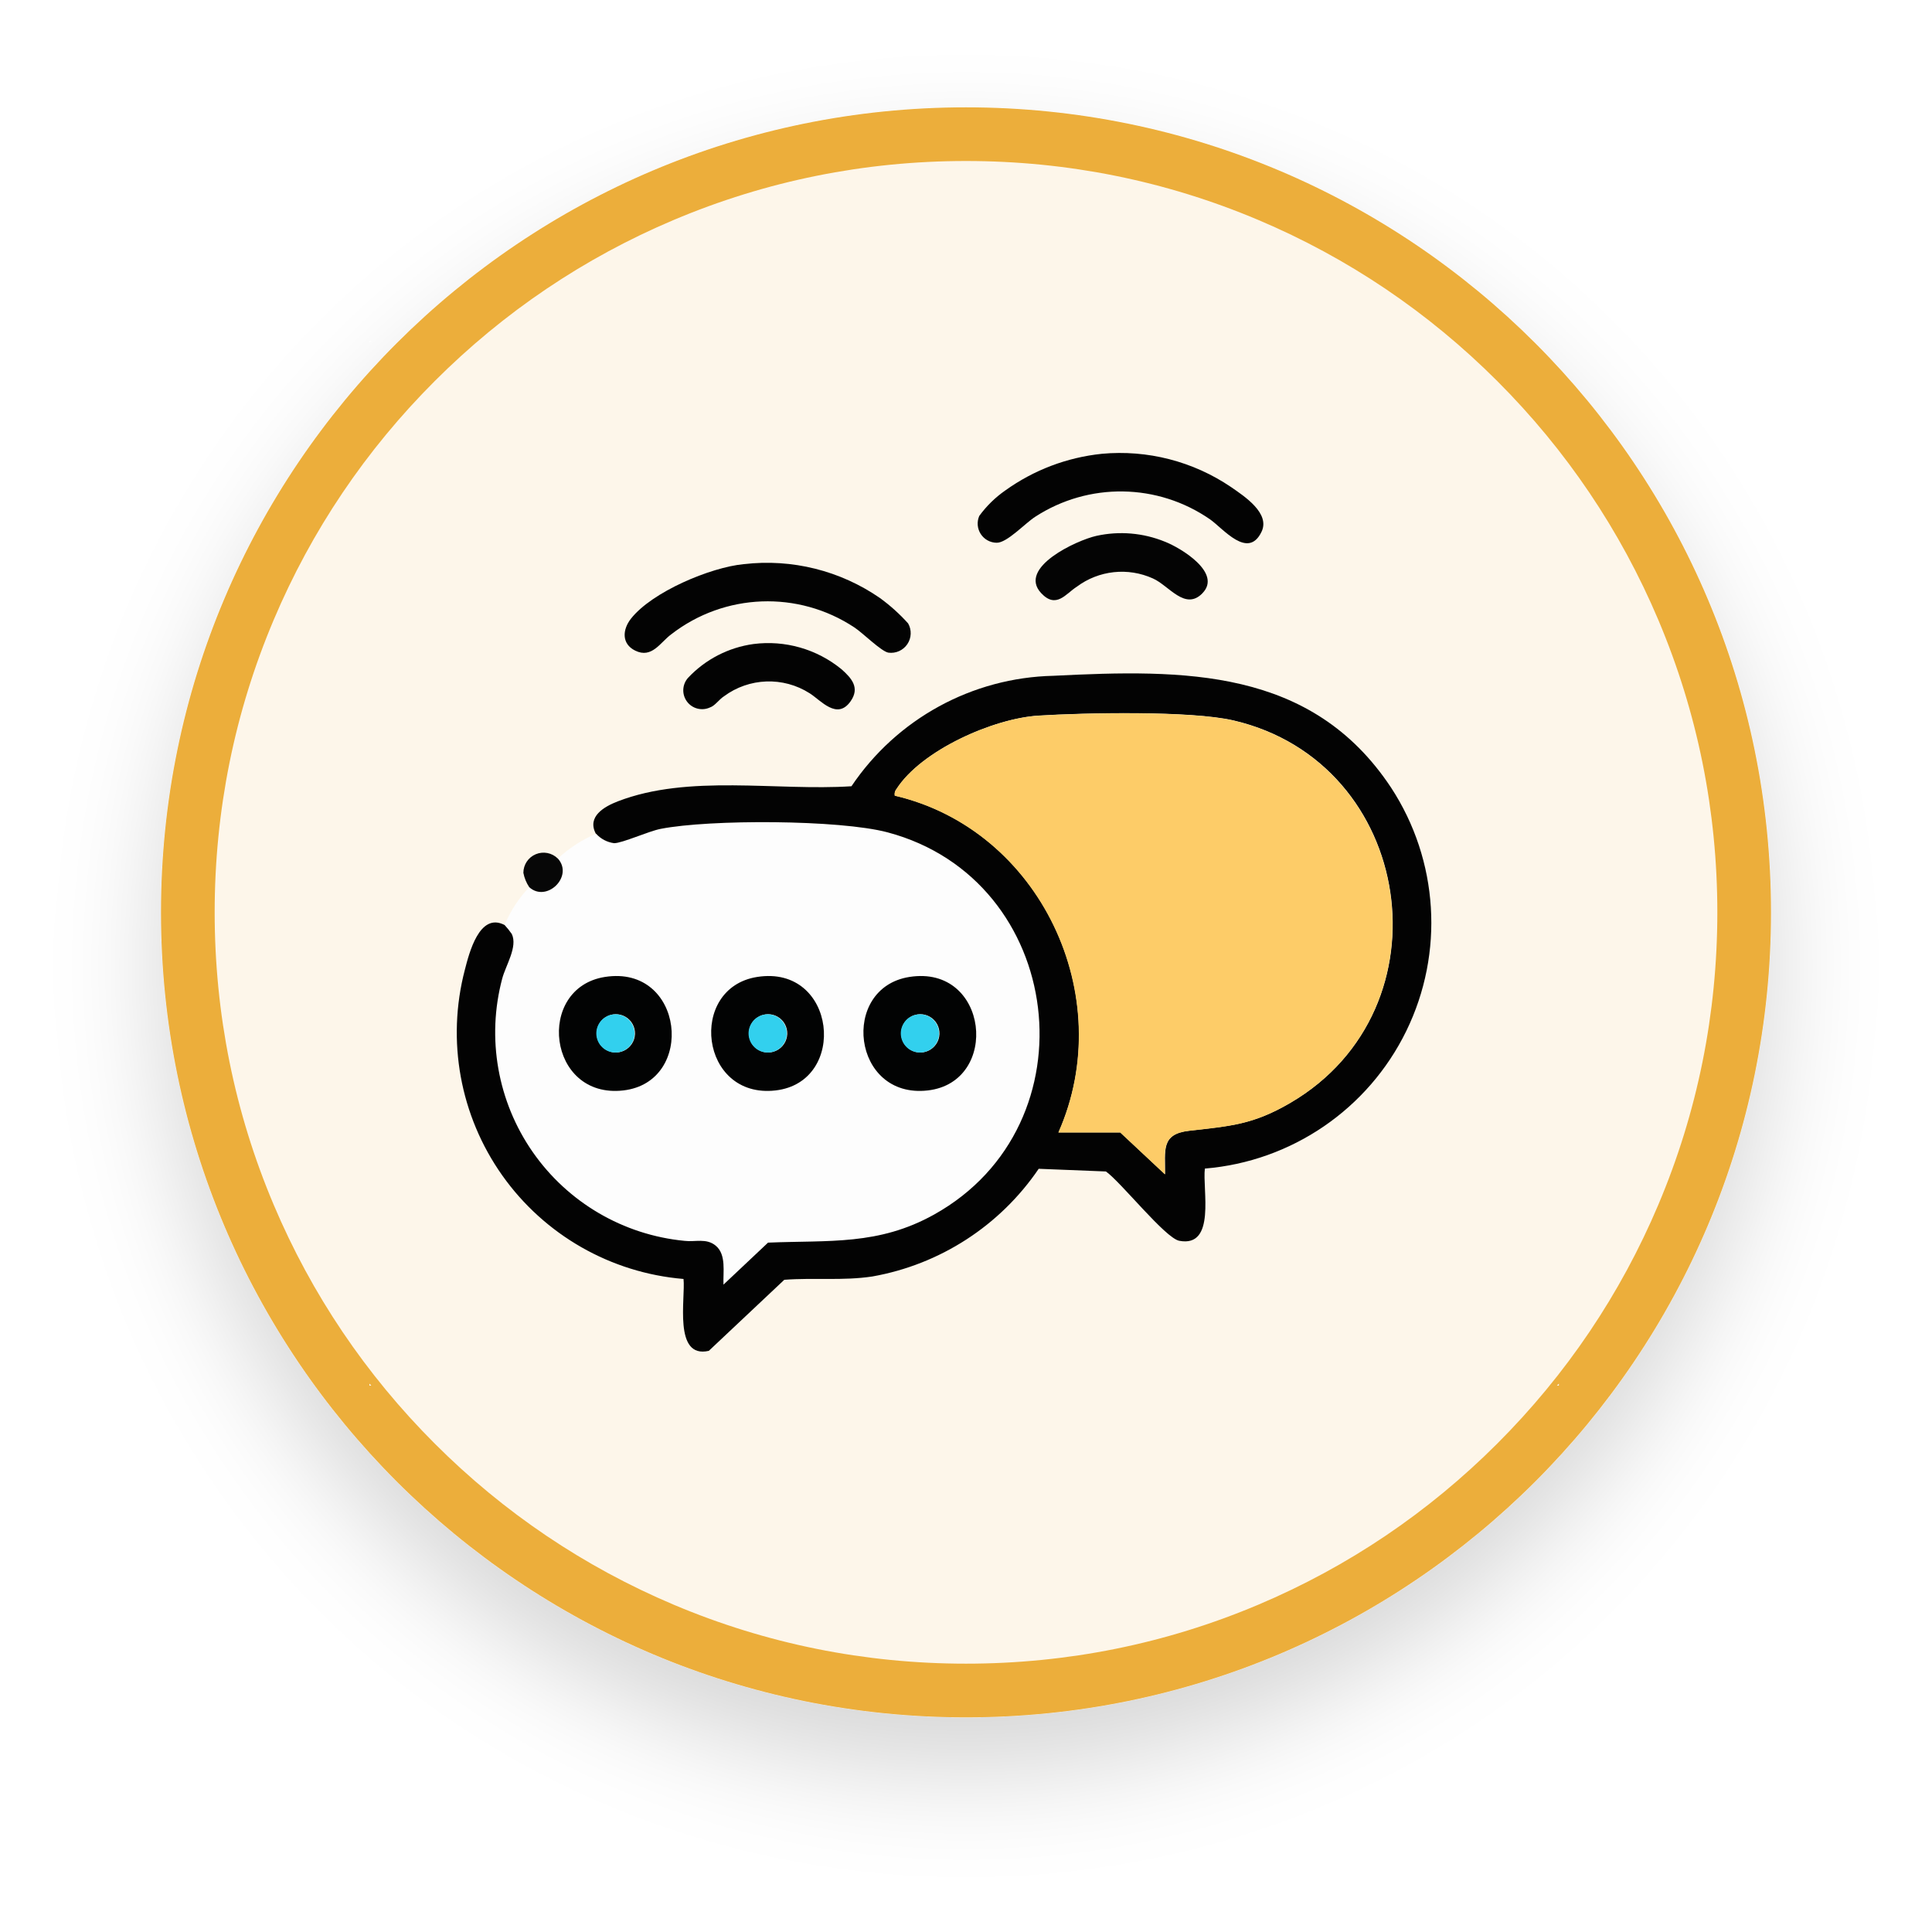
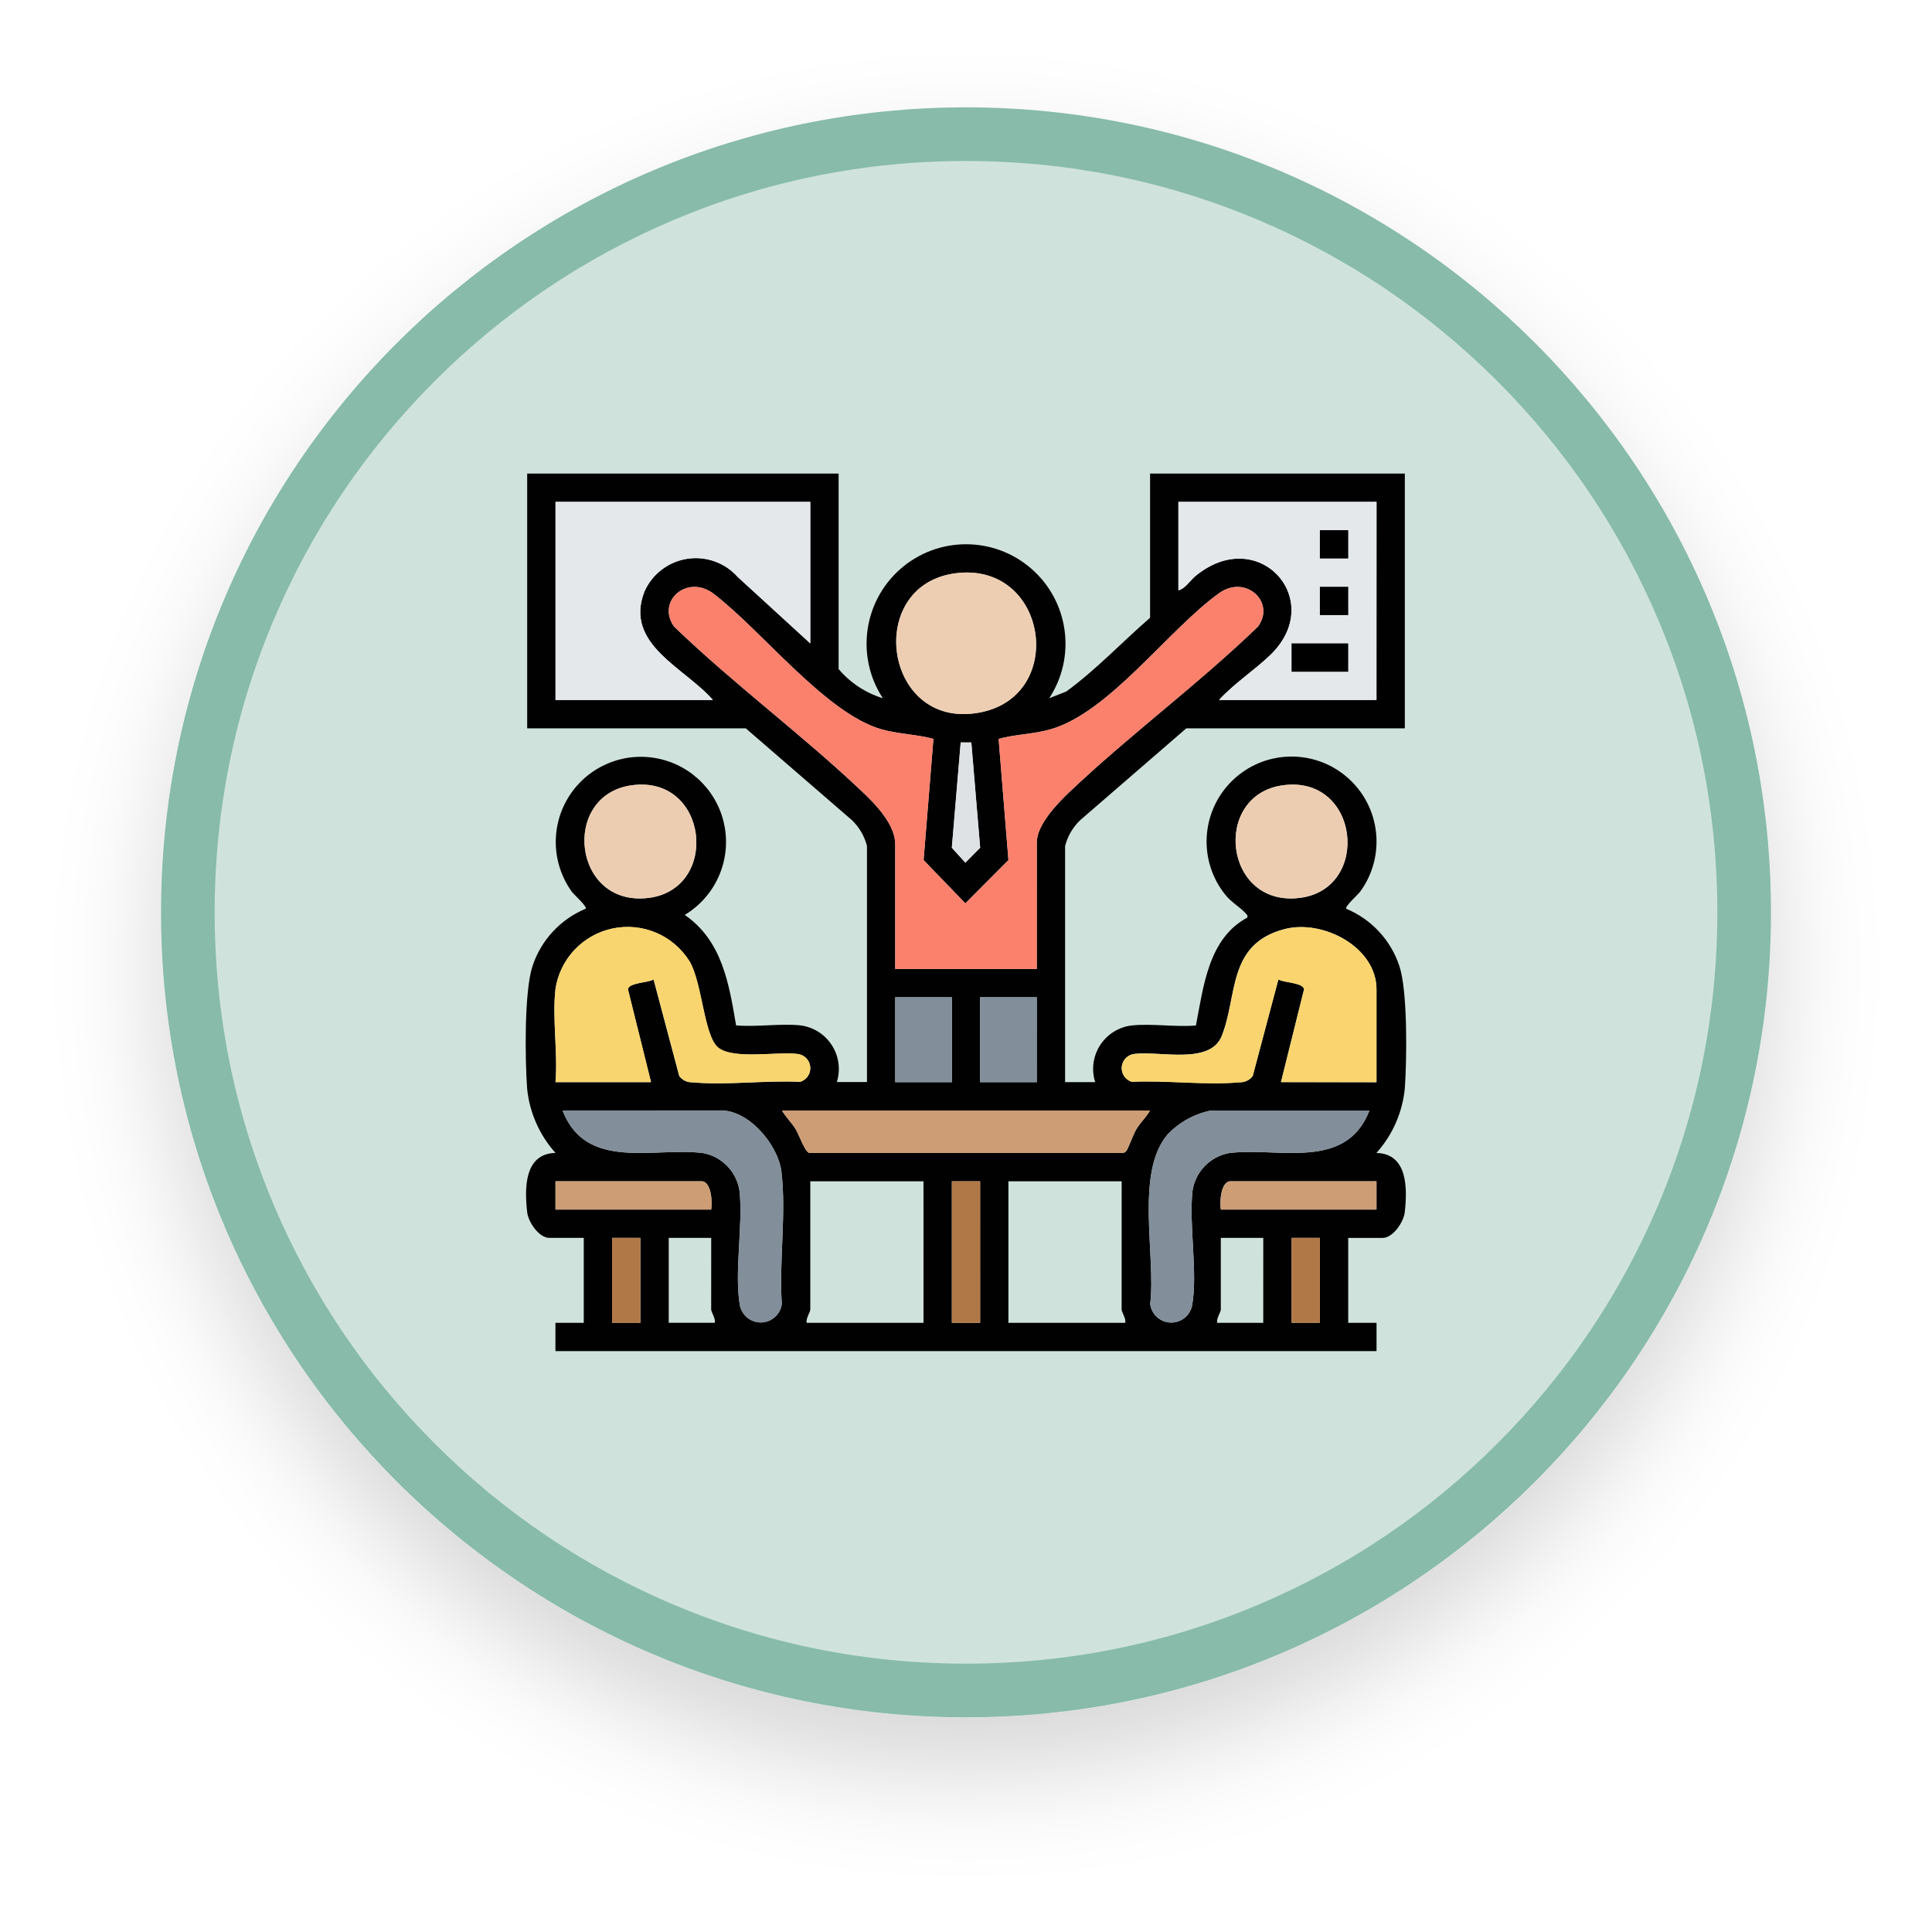
<svg xmlns="http://www.w3.org/2000/svg" width="108" height="108" viewBox="0 0 108 108">
  <defs>
    <filter id="Path_978624" x="0" y="0" width="108" height="108" filterUnits="userSpaceOnUse">
      <feOffset dy="3" input="SourceAlpha" />
      <feGaussianBlur stdDeviation="3" result="blur" />
      <feFlood flood-opacity="0.161" />
      <feComposite operator="in" in2="blur" />
      <feComposite in="SourceGraphic" />
    </filter>
-     <clipPath id="clip-path">
-       <rect id="Rectangle_405856" data-name="Rectangle 405856" width="66.697" height="58.272" fill="none" />
-     </clipPath>
  </defs>
-   <g id="Group_1157283" data-name="Group 1157283" transform="translate(-316 -4406)">
-     <g id="Group_1157164" data-name="Group 1157164" transform="translate(114 1449)">
-       <g transform="matrix(1, 0, 0, 1, 202, 2957)" filter="url(#Path_978624)">
-         <g id="Path_978624-2" data-name="Path 978624" transform="translate(9 6)" fill="#fdf6ea">
+   <g id="Group_1157577" data-name="Group 1157577" transform="translate(-326 -1666.123)">
+     <g id="Group_1145467" data-name="Group 1145467" transform="translate(125 1346.123)">
+       <g transform="matrix(1, 0, 0, 1, 201, 320)" filter="url(#Path_978624)">
+         <g id="Path_978624-2" data-name="Path 978624" transform="translate(9 6)" fill="#cfe3dc">
          <path d="M 45 88.5 C 39.127 88.5 33.43 87.35 28.068 85.082 C 22.889 82.891 18.236 79.755 14.241 75.759 C 10.245 71.764 7.109 67.111 4.918 61.932 C 2.65 56.57 1.5 50.873 1.5 45 C 1.5 39.127 2.65 33.43 4.918 28.068 C 7.109 22.889 10.245 18.236 14.241 14.241 C 18.236 10.245 22.889 7.109 28.068 4.918 C 33.43 2.65 39.127 1.5 45 1.5 C 50.873 1.5 56.57 2.65 61.932 4.918 C 67.111 7.109 71.764 10.245 75.759 14.241 C 79.755 18.236 82.891 22.889 85.082 28.068 C 87.35 33.43 88.5 39.127 88.5 45 C 88.5 50.873 87.35 56.57 85.082 61.932 C 82.891 67.111 79.755 71.764 75.759 75.759 C 71.764 79.755 67.111 82.891 61.932 85.082 C 56.57 87.35 50.873 88.5 45 88.5 Z" stroke="none" />
-           <path d="M 45 3 C 39.329 3 33.829 4.11 28.653 6.299 C 23.652 8.415 19.16 11.443 15.302 15.302 C 11.443 19.16 8.415 23.652 6.299 28.653 C 4.11 33.829 3 39.329 3 45 C 3 50.671 4.11 56.171 6.299 61.347 C 8.415 66.348 11.443 70.84 15.302 74.698 C 19.16 78.557 23.652 81.585 28.653 83.701 C 33.829 85.89 39.329 87 45 87 C 50.671 87 56.171 85.89 61.347 83.701 C 66.348 81.585 70.84 78.557 74.698 74.698 C 78.557 70.84 81.585 66.348 83.701 61.347 C 85.89 56.171 87 50.671 87 45 C 87 39.329 85.89 33.829 83.701 28.653 C 81.585 23.652 78.557 19.16 74.698 15.302 C 70.84 11.443 66.348 8.415 61.347 6.299 C 56.171 4.11 50.671 3 45 3 M 45 0 C 69.853 0 90 20.147 90 45 C 90 69.853 69.853 90 45 90 C 20.147 90 0 69.853 0 45 C 0 20.147 20.147 0 45 0 Z" stroke="none" fill="#ecae3b" />
+           <path d="M 45 3 C 39.329 3 33.829 4.11 28.653 6.299 C 23.652 8.415 19.16 11.443 15.302 15.302 C 11.443 19.16 8.415 23.652 6.299 28.653 C 4.11 33.829 3 39.329 3 45 C 3 50.671 4.11 56.171 6.299 61.347 C 8.415 66.348 11.443 70.84 15.302 74.698 C 19.16 78.557 23.652 81.585 28.653 83.701 C 33.829 85.89 39.329 87 45 87 C 50.671 87 56.171 85.89 61.347 83.701 C 66.348 81.585 70.84 78.557 74.698 74.698 C 78.557 70.84 81.585 66.348 83.701 61.347 C 85.89 56.171 87 50.671 87 45 C 87 39.329 85.89 33.829 83.701 28.653 C 81.585 23.652 78.557 19.16 74.698 15.302 C 70.84 11.443 66.348 8.415 61.347 6.299 C 56.171 4.11 50.671 3 45 3 M 45 0 C 69.853 0 90 20.147 90 45 C 90 69.853 69.853 90 45 90 C 20.147 90 0 69.853 0 45 C 0 20.147 20.147 0 45 0 Z" stroke="none" fill="#88bba9" />
        </g>
      </g>
-       <g id="Group_1145596" data-name="Group 1145596" transform="translate(222.651 2976.061)">
-         <path id="Path_979881" data-name="Path 979881" d="M0,0V.107L.106,0Z" transform="translate(0 0)" fill="#fefefe" />
-         <path id="Path_979882" data-name="Path 979882" d="M0,273.607H.106L0,273.5Z" transform="translate(0 -215.214)" fill="#fefefe" />
-         <path id="Path_979883" data-name="Path 979883" d="M311.5,273.607h.107V273.5Z" transform="translate(-245.116 -215.214)" fill="#fefefe" />
-         <g id="Group_1145595" data-name="Group 1145595" transform="translate(0 0.121)">
-           <g id="Group_1145594" data-name="Group 1145594" clip-path="url(#clip-path)">
-             <path id="Path_979884" data-name="Path 979884" d="M38.56,126.879a1.643,1.643,0,0,0,1.011.534c.459,0,1.92-.669,2.6-.8,2.745-.54,10.01-.518,12.687.194,9.948,2.646,11.607,16.35,2.6,21.367-3.111,1.733-5.855,1.427-9.282,1.569l-2.491,2.348c-.031-.692.165-1.681-.431-2.176-.53-.44-1.153-.2-1.749-.272a11.707,11.707,0,0,1-10.191-14.653c.2-.747.878-1.78.538-2.5a4.641,4.641,0,0,0-.4-.5,6.9,6.9,0,0,1,1.383-2.127c.964.889,2.5-.592,1.6-1.6a7.327,7.327,0,0,1,2.128-1.383m.5,8c-3.894.614-3.215,6.83,1.027,6.344,4.073-.467,3.406-7.043-1.027-6.344m8.511,0c-3.894.614-3.215,6.83,1.027,6.344,4.073-.467,3.406-7.043-1.027-6.344m8.511,0c-3.894.614-3.215,6.83,1.027,6.344,4.073-.467,3.406-7.043-1.027-6.344" transform="translate(-25.9 -99.452)" fill="#fdfdfd" />
-             <path id="Path_979885" data-name="Path 979885" d="M30.677,96.158c-.518-.972.49-1.528,1.221-1.811,3.975-1.536,8.874-.574,13.066-.846a13.984,13.984,0,0,1,11.294-6.175c7.3-.365,14.429-.451,18.868,6.247a13.792,13.792,0,0,1-10.406,21.3c-.146,1.154.64,4.431-1.431,4.037-.786-.15-3.258-3.281-4.1-3.875l-3.758-.15a14.248,14.248,0,0,1-9.3,6.02c-1.649.248-3.264.059-4.922.185l-4.219,3.972c-2,.457-1.295-2.954-1.414-4.018a13.828,13.828,0,0,1-12.225-17.277c.237-.923.817-3.253,2.226-2.507a4.707,4.707,0,0,1,.4.5c.34.719-.342,1.752-.538,2.5a11.707,11.707,0,0,0,10.191,14.653c.6.074,1.22-.167,1.749.272.6.5.4,1.483.431,2.176l2.491-2.348c3.426-.142,6.17.164,9.282-1.569,9.006-5.017,7.346-18.721-2.6-21.367-2.676-.712-9.942-.734-12.687-.194-.683.134-2.143.8-2.6.8a1.643,1.643,0,0,1-1.011-.533m25.852,16.7h3.458l2.5,2.34c.016-1.327-.247-2.25,1.344-2.433,2.321-.267,3.577-.339,5.67-1.564,8.993-5.262,6.943-19.012-3.183-21.371-2.38-.555-8.306-.434-10.91-.271-2.51.157-6.53,1.927-7.926,4.095a.451.451,0,0,0-.1.377c8.131,1.9,12.524,11.213,9.15,18.827" transform="translate(-18.018 -68.731)" fill="#030303" />
-             <path id="Path_979886" data-name="Path 979886" d="M73.64,58.318a11.1,11.1,0,0,1,7.611,1.9,10.192,10.192,0,0,1,1.566,1.412,1.1,1.1,0,0,1-1.1,1.636c-.4-.066-1.43-1.1-1.9-1.408a8.786,8.786,0,0,0-10.239.381c-.614.447-1.08,1.373-2.015.914-.775-.38-.716-1.177-.24-1.785,1.177-1.5,4.439-2.871,6.31-3.051" transform="translate(-52.704 -45.964)" fill="#030303" />
-             <path id="Path_979887" data-name="Path 979887" d="M166.565,29.431a11.059,11.059,0,0,1,7.227,1.858c.76.523,2.2,1.47,1.706,2.5-.754,1.574-2.147-.182-2.876-.692a8.771,8.771,0,0,0-9.773-.148c-.574.367-1.584,1.47-2.163,1.454a1.071,1.071,0,0,1-.967-1.5,6.144,6.144,0,0,1,1.451-1.421,11.229,11.229,0,0,1,5.4-2.051" transform="translate(-125.628 -23.245)" fill="#030303" />
-             <path id="Path_979888" data-name="Path 979888" d="M184.068,53.781c-.971.98-1.866-.439-2.762-.835a4.209,4.209,0,0,0-4.258.464c-.612.387-1.147,1.256-1.989.356-1.336-1.428,2-2.959,3.084-3.2a6.446,6.446,0,0,1,3.832.325c.9.351,3.216,1.752,2.093,2.886" transform="translate(-137.508 -39.792)" fill="#040404" />
-             <path id="Path_979889" data-name="Path 979889" d="M86.263,79.331a6.466,6.466,0,0,1,4.919,1.405c.572.507,1.043,1.037.514,1.793-.756,1.08-1.67-.057-2.288-.445a4.228,4.228,0,0,0-4.795.171c-.263.167-.508.533-.767.615a1.052,1.052,0,0,1-1.232-1.656,6.173,6.173,0,0,1,3.649-1.883" transform="translate(-64.797 -62.511)" fill="#030303" />
-             <path id="Path_979890" data-name="Path 979890" d="M42.318,134.532c.9,1-.632,2.484-1.6,1.6a2.167,2.167,0,0,1-.327-.8,1.128,1.128,0,0,1,1.923-.8" transform="translate(-31.785 -105.722)" fill="#070707" />
-             <path id="Path_979891" data-name="Path 979891" d="M52.278,166.624c4.433-.7,5.1,5.877,1.027,6.344-4.242.486-4.921-5.73-1.027-6.344m.316,2.124a1.07,1.07,0,0,0,.482,2.082,1.07,1.07,0,1,0-.482-2.082" transform="translate(-39.114 -131.194)" fill="#020303" />
-             <path id="Path_979892" data-name="Path 979892" d="M92.214,166.624c4.433-.7,5.1,5.877,1.027,6.344-4.242.486-4.921-5.73-1.027-6.344m.316,2.124a1.07,1.07,0,0,0,.482,2.082,1.07,1.07,0,1,0-.482-2.082" transform="translate(-70.539 -131.194)" fill="#020303" />
-             <path id="Path_979893" data-name="Path 979893" d="M132.15,166.624c4.433-.7,5.1,5.877,1.027,6.344-4.242.486-4.921-5.73-1.027-6.344m.316,2.124a1.07,1.07,0,0,0,.483,2.082,1.07,1.07,0,1,0-.483-2.082" transform="translate(-101.964 -131.194)" fill="#020303" />
-             <path id="Path_979894" data-name="Path 979894" d="M146.894,121.09c3.374-7.613-1.019-16.929-9.15-18.827a.45.45,0,0,1,.1-.377c1.4-2.168,5.415-3.938,7.926-4.095,2.6-.163,8.53-.284,10.91.271,10.126,2.359,12.175,16.109,3.183,21.371-2.092,1.225-3.349,1.3-5.67,1.564-1.591.183-1.328,1.106-1.344,2.433l-2.5-2.34Z" transform="translate(-108.382 -76.964)" fill="#fdcc68" />
-             <path id="Path_979895" data-name="Path 979895" d="M60.372,176.649a1.069,1.069,0,1,1,.482,2.082,1.069,1.069,0,0,1-.482-2.082" transform="translate(-46.892 -139.096)" fill="#32d0ee" />
-             <path id="Path_979896" data-name="Path 979896" d="M100.308,176.649a1.069,1.069,0,1,1,.482,2.082,1.069,1.069,0,0,1-.482-2.082" transform="translate(-78.317 -139.096)" fill="#32d0ee" />
-             <path id="Path_979897" data-name="Path 979897" d="M140.244,176.649a1.069,1.069,0,1,1,.482,2.082,1.069,1.069,0,0,1-.482-2.082" transform="translate(-109.742 -139.096)" fill="#32d0ee" />
-           </g>
+       <g id="Group_1145584" data-name="Group 1145584" transform="translate(218.058 346.472)">
+         <g id="Group_1145585" data-name="Group 1145585" transform="translate(12.328)">
+           <path id="Path_979780" data-name="Path 979780" d="M59.79,0V10.929a5.271,5.271,0,0,0,2.473,1.631,5.56,5.56,0,1,1,9.3,0l.956-.378c1.678-1.225,3.112-2.76,4.682-4.121V0H91.442V14.242H79.226l-5.938,5.14a3.053,3.053,0,0,0-.838,1.437v13.2h1.681a2.449,2.449,0,0,1,2.027-3.166c1.13-.123,2.455.1,3.606,0,.422-2.179.7-4.872,2.873-6.03.032-.138-.02-.162-.1-.248-.268-.3-.784-.609-1.093-.984a4.75,4.75,0,1,1,7.5-.217c-.122.165-.882.838-.774.956a5.249,5.249,0,0,1,2.971,3.212c.464,1.409.414,5.247.3,6.832a6.321,6.321,0,0,1-1.586,3.605c1.758.043,1.731,1.993,1.583,3.315-.062.554-.662,1.434-1.237,1.434H88.277v4.747H89.86v1.582h-45.9V47.474h1.583V42.726H43.617c-.575,0-1.175-.88-1.237-1.434-.148-1.322-.175-3.272,1.583-3.315a6.32,6.32,0,0,1-1.586-3.605c-.117-1.585-.167-5.422.3-6.832a5.248,5.248,0,0,1,2.971-3.212c.107-.117-.653-.79-.774-.956a4.759,4.759,0,1,1,6.315,1.3c2.092,1.448,2.471,3.832,2.871,6.176,1.151.1,2.477-.118,3.606,0a2.46,2.46,0,0,1,2.027,3.166h1.682v-13.2a3.055,3.055,0,0,0-.838-1.437L54.6,14.242H42.381V0ZM58.207,1.582H43.963V12.66h8.8C51.2,10.852,47.786,9.551,48.933,6.6a3.137,3.137,0,0,1,5.22-.817l4.054,3.71Zm31.653,0H78.781V6.528c.386-.094.638-.536.942-.789,3.532-2.934,7.37,1.344,4.2,4.4-.892.861-2.027,1.59-2.87,2.521h8.8ZM66.395,5.566c-5.266.611-4.077,8.97,1.431,7.761,4.715-1.035,3.614-8.346-1.431-7.761m4.473,22.127V20.621c0-.992,1.154-2.182,1.827-2.821,3.352-3.186,7.2-6.019,10.536-9.245,1-1.364-.684-2.929-2.167-1.87C78.22,8.715,74.9,13.4,71.582,14.313c-.937.258-1.913.263-2.848.519l.549,6.776-2.407,2.418L64.54,21.608l.549-6.776c-.962-.261-1.964-.265-2.925-.541-3.089-.889-6.685-5.527-9.351-7.563-1.478-1.129-3.23.4-2.222,1.827,3.342,3.22,7.184,6.059,10.536,9.245.738.7,1.827,1.817,1.827,2.92v6.973Zm-3.659-12.66h-.595l-.495,5.884.756.835.828-.835Zm-19.016,2.4c-3.933.571-3.272,6.8.952,6.293,4.047-.481,3.373-6.921-.952-6.293m36.4,0c-3.933.571-3.272,6.8.953,6.293,4.046-.481,3.373-6.921-.953-6.293m-40.63,11.4c-.19,1.6.141,3.553,0,5.192H49.3l-1.291-5.191c.057-.376,1.116-.361,1.436-.548l1.435,5.4a.889.889,0,0,0,.739.348c1.9.175,4.088-.122,6.017-.026a.8.8,0,0,0-.175-1.564c-1.134-.132-3.552.324-4.4-.348-.8-.637-.894-3.623-1.606-4.823a4.078,4.078,0,0,0-7.5,1.563m45.9,5.192V28.83c0-2.365-3-3.928-5.146-3.365-3.215.842-2.6,3.744-3.51,5.985-.65,1.6-3.427.823-4.848.987A.8.8,0,0,0,76.181,34c1.93-.1,4.118.2,6.017.026a.889.889,0,0,0,.74-.348l1.435-5.4c.321.187,1.379.172,1.436.548l-1.291,5.191ZM66.12,29.275H62.955v4.747H66.12Zm4.748,0H67.7v4.747h3.165Zm-26.509,6.33c1.311,3.417,5.144,2.026,7.855,2.382A2.525,2.525,0,0,1,54.251,40.1c.208,1.926-.308,4.587.023,6.406a1.188,1.188,0,0,0,2.341-.085c-.159-2.352.257-5.072-.019-7.381-.18-1.506-1.8-3.44-3.385-3.44Zm32.839,0H56.624c.219.382.544.68.772,1.058.185.308.513,1.269.76,1.317l17.416,0a.318.318,0,0,0,.292-.1c.124-.15.389-.929.563-1.217.228-.378.553-.676.772-1.058m12.265,0H80.611a4.6,4.6,0,0,0-2.426,1.333c-1.842,2.131-.648,6.805-.978,9.488a1.188,1.188,0,0,0,2.342.085c.331-1.818-.185-4.48.023-6.406a2.525,2.525,0,0,1,2.037-2.117c2.72-.357,6.533,1.032,7.855-2.382m-36.8,5.539c.071-.4.015-1.582-.544-1.582h-8.16v1.582Zm11.87-1.582H58.207v7.17c0,.138-.264.519-.2.742h6.528Zm3.165,0H66.12v7.912H67.7Zm7.913,0h-6.33v7.912h6.528c.066-.223-.2-.6-.2-.742Zm14.244,0H81.7c-.559,0-.615,1.185-.544,1.582h8.7ZM48.711,42.726H47.128v4.747h1.583Zm3.957,0H50.294v4.747h2.572c.066-.223-.2-.6-.2-.742Zm30.861,0H81.155v4.006c0,.138-.264.519-.2.742h2.572Zm3.165,0H85.112v4.747h1.583Z" transform="translate(-42.297)" fill="#010101" />
+           <path id="Path_979781" data-name="Path 979781" d="M103.226,53.332H95.313V46.359c0-1.1-1.089-2.218-1.827-2.92-3.352-3.186-7.195-6.025-10.536-9.246-1.007-1.422.745-2.956,2.223-1.827,2.665,2.036,6.262,6.674,9.351,7.563.961.277,1.963.28,2.925.541L96.9,47.248l2.335,2.418,2.407-2.418-.549-6.776c.935-.257,1.911-.261,2.848-.52,3.32-.914,6.639-5.6,9.483-7.628,1.483-1.058,3.168.506,2.167,1.87-3.337,3.227-7.184,6.06-10.536,9.246-.673.64-1.827,1.829-1.827,2.821Z" transform="translate(-74.655 -25.639)" fill="#fc816d" />
+           <path id="Path_979782" data-name="Path 979782" d="M64.949,7.986V15.9l-4.054-3.71a3.138,3.138,0,0,0-5.22.817c-1.146,2.95,2.27,4.251,3.834,6.059h-8.8V7.986Z" transform="translate(-49.039 -6.404)" fill="#e4e8eb" />
+           <path id="Path_979783" data-name="Path 979783" d="M237.5,7.986V19.063h-8.8c.843-.931,1.978-1.66,2.87-2.521,3.167-3.056-.67-7.334-4.2-4.4-.3.253-.557.695-.942.789V7.986Zm-1.583,1.582h-1.583v1.582h1.583Zm0,3.165h-1.583v1.582h1.583Zm0,3.165h-3.165v1.582h3.165Z" transform="translate(-189.938 -6.404)" fill="#e4e8eb" />
+           <path id="Path_979784" data-name="Path 979784" d="M50.461,131.365a4.078,4.078,0,0,1,7.5-1.563c.712,1.2.8,4.186,1.606,4.823.848.671,3.266.216,4.4.348a.8.8,0,0,1,.175,1.563c-1.93-.1-4.118.2-6.017.026a.89.89,0,0,1-.739-.349l-1.435-5.4c-.321.187-1.379.172-1.436.548l1.291,5.191H50.461c.141-1.64-.19-3.591,0-5.192" transform="translate(-48.795 -102.534)" fill="#f9d56f" />
+           <path id="Path_979785" data-name="Path 979785" d="M224.632,136.61H219.29l1.291-5.191c-.057-.376-1.116-.361-1.436-.548l-1.435,5.4a.89.89,0,0,1-.739.349c-1.9.175-4.088-.122-6.017-.026a.8.8,0,0,1,.175-1.563c1.421-.165,4.2.612,4.848-.988.911-2.241.295-5.143,3.51-5.985,2.147-.563,5.146,1,5.146,3.365Z" transform="translate(-177.069 -102.587)" fill="#fad56f" />
+           <path id="Path_979786" data-name="Path 979786" d="M150.219,27.956c5.045-.585,6.146,6.725,1.431,7.761-5.508,1.209-6.7-7.15-1.431-7.761" transform="translate(-126.121 -22.39)" fill="#eeceb2" />
+           <path id="Path_979787" data-name="Path 979787" d="M52.7,179.691h8.853c1.584,0,3.205,1.934,3.385,3.44.275,2.309-.14,5.029.019,7.381a1.188,1.188,0,0,1-2.341.084c-.331-1.818.185-4.48-.023-6.406a2.525,2.525,0,0,0-2.037-2.117c-2.711-.356-6.544,1.035-7.855-2.382" transform="translate(-50.64 -144.086)" fill="#828e9a" />
+           <path id="Path_979788" data-name="Path 979788" d="M230.41,179.691c-1.322,3.414-5.135,2.025-7.855,2.382a2.525,2.525,0,0,0-2.037,2.117c-.208,1.926.308,4.587-.023,6.406a1.188,1.188,0,0,1-2.341-.084c.33-2.683-.864-7.357.978-9.488a4.6,4.6,0,0,1,2.426-1.333Z" transform="translate(-183.243 -144.086)" fill="#828e9a" />
+           <path id="Path_979789" data-name="Path 979789" d="M135.176,179.691c-.219.382-.544.68-.772,1.058-.174.289-.439,1.067-.563,1.217a.317.317,0,0,1-.292.1l-17.416,0c-.247-.048-.575-1.009-.76-1.317-.228-.378-.553-.676-.772-1.058Z" transform="translate(-100.275 -144.086)" fill="#cd9d75" />
+           <path id="Path_979790" data-name="Path 979790" d="M61.479,87.8c4.325-.628,5,5.812.952,6.293-4.224.5-4.885-5.722-.952-6.293" transform="translate(-55.583 -70.372)" fill="#edcdb2" />
+           <path id="Path_979791" data-name="Path 979791" d="M245.183,87.8c4.325-.628,5,5.812.953,6.293-4.224.5-4.885-5.722-.953-6.293" transform="translate(-202.887 -70.372)" fill="#edcdb2" />
+           <rect id="Rectangle_405842" data-name="Rectangle 405842" width="3.165" height="4.747" transform="translate(20.658 29.275)" fill="#828e9a" />
+           <rect id="Rectangle_405843" data-name="Rectangle 405843" width="3.165" height="4.747" transform="translate(25.406 29.275)" fill="#828e9a" />
+           <path id="Path_979792" data-name="Path 979792" d="M59.409,201.239h-8.7v-1.582h8.16c.559,0,.615,1.185.544,1.582" transform="translate(-49.039 -160.096)" fill="#cd9d75" />
+           <path id="Path_979793" data-name="Path 979793" d="M247.01,199.657v1.582h-8.7c-.071-.4-.015-1.582.544-1.582Z" transform="translate(-199.447 -160.096)" fill="#cd9d75" />
+           <rect id="Rectangle_405844" data-name="Rectangle 405844" width="1.583" height="7.912" transform="translate(23.823 39.561)" fill="#b17847" />
+           <rect id="Rectangle_405845" data-name="Rectangle 405845" width="1.583" height="4.747" transform="translate(4.831 42.726)" fill="#b17847" />
+           <rect id="Rectangle_405846" data-name="Rectangle 405846" width="1.583" height="4.747" transform="translate(42.814 42.726)" fill="#b17847" />
+           <path id="Path_979794" data-name="Path 979794" d="M163.611,75.867l.495,5.884-.828.835-.756-.835.495-5.884Z" transform="translate(-138.7 -60.834)" fill="#dee2e5" />
+           <rect id="Rectangle_405847" data-name="Rectangle 405847" width="3.165" height="1.582" transform="translate(42.814 9.495)" />
+           <rect id="Rectangle_405848" data-name="Rectangle 405848" width="1.583" height="1.582" transform="translate(44.397 3.165)" />
+           <rect id="Rectangle_405849" data-name="Rectangle 405849" width="1.583" height="1.582" transform="translate(44.397 6.33)" />
        </g>
      </g>
    </g>
  </g>
</svg>
